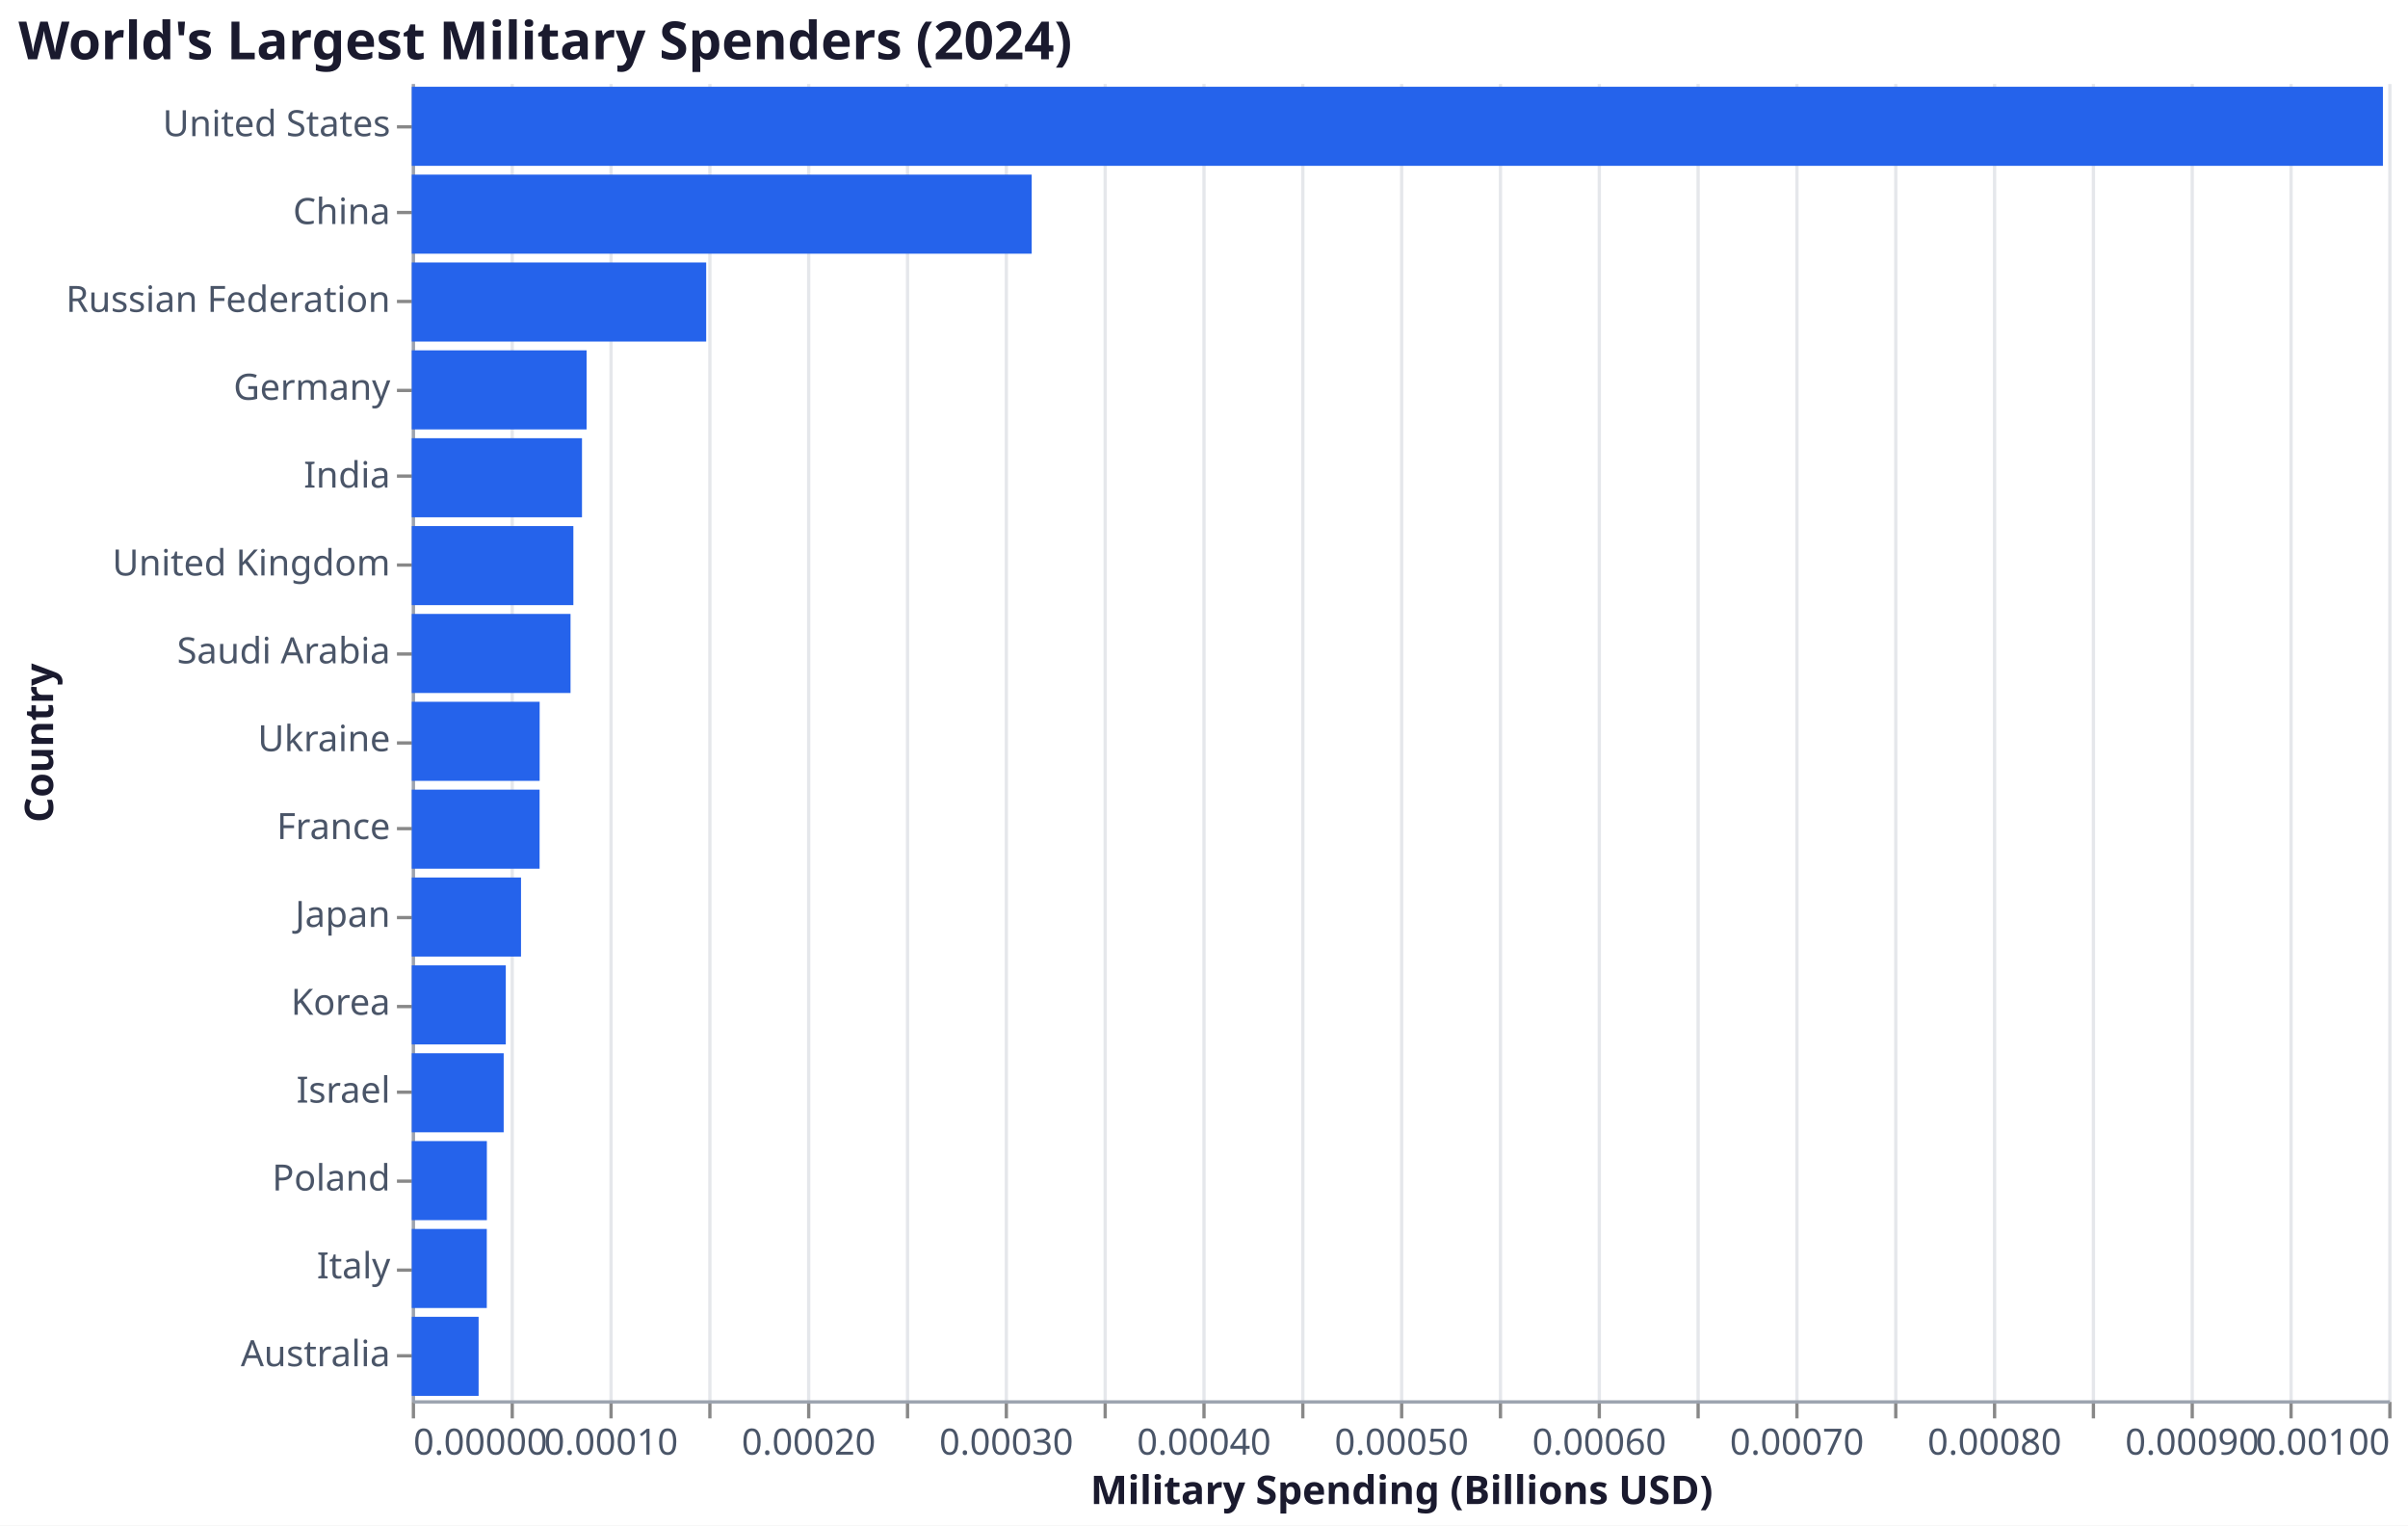
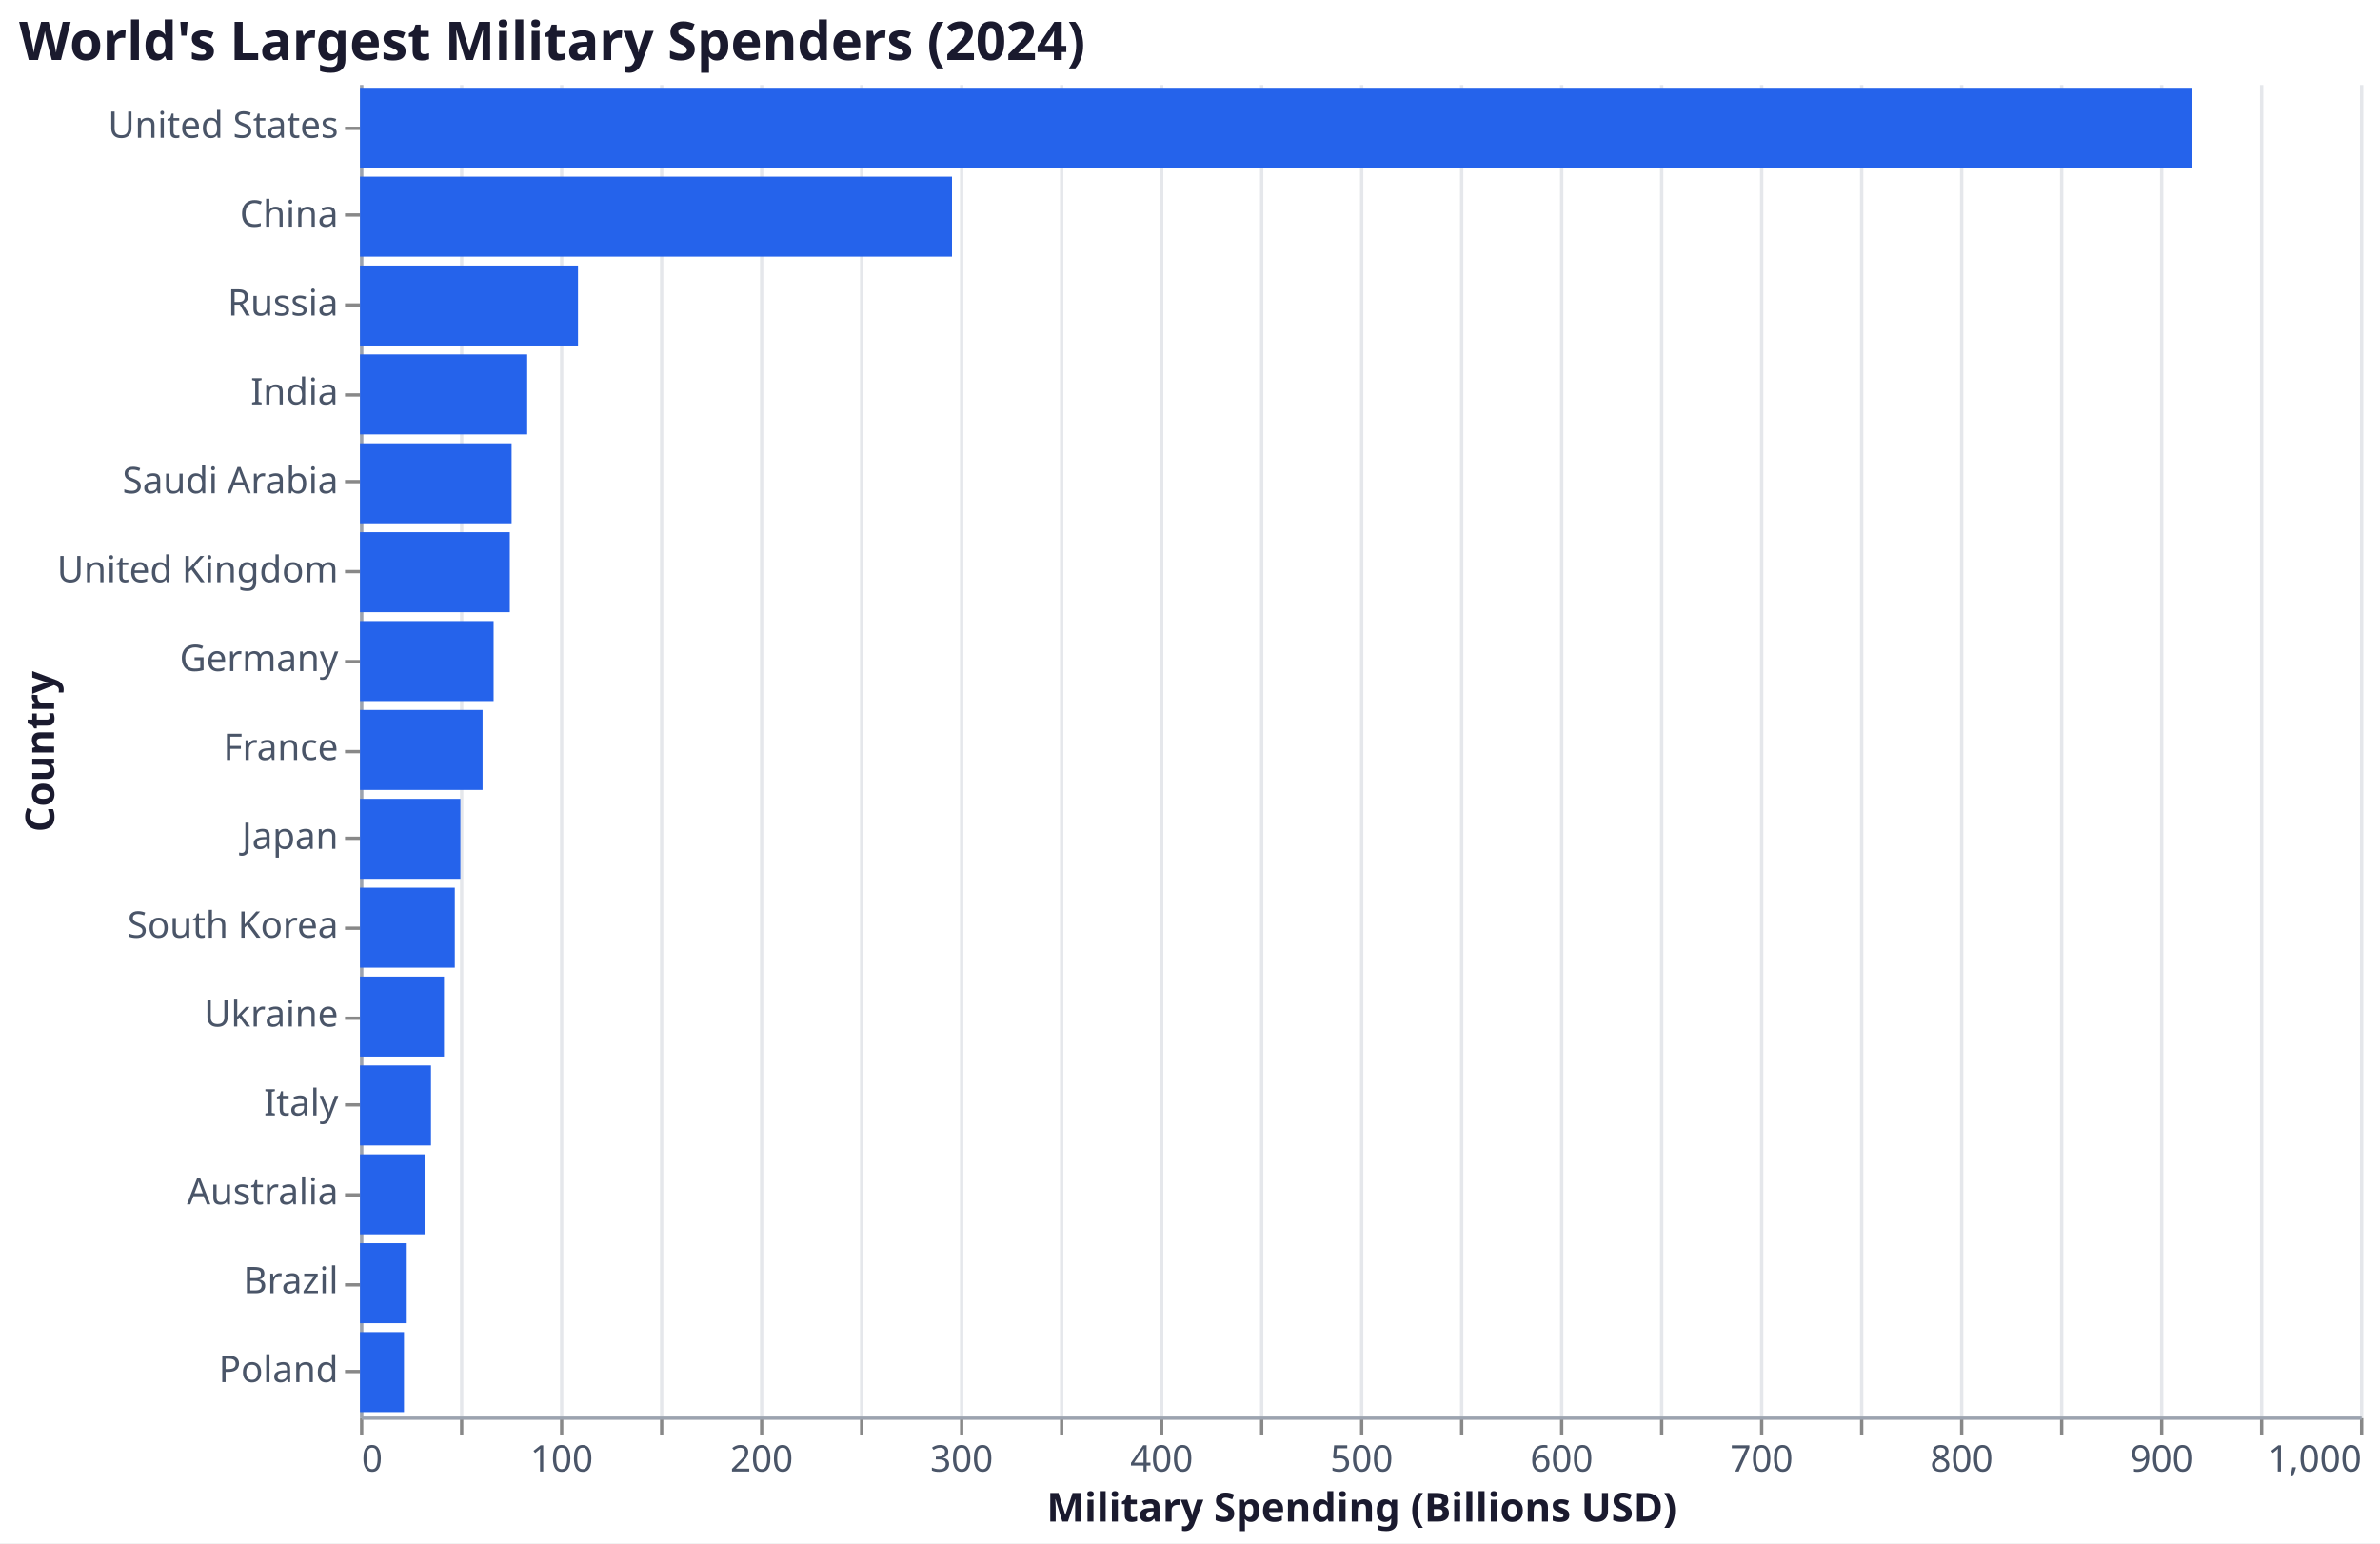
- <svg xmlns="http://www.w3.org/2000/svg" version="1.1" class="marks" width="731" height="463" viewBox="0 0 731 463">
-   <rect width="731" height="463" fill="white" />
-   <g fill="none" stroke-miterlimit="10" transform="translate(125,25)">
+ <svg xmlns="http://www.w3.org/2000/svg" version="1.1" class="marks" width="714" height="463" viewBox="0 0 714 463">
+   <rect width="714" height="463" fill="white" />
+   <g fill="none" stroke-miterlimit="10" transform="translate(108,25)">
    <g class="mark-group role-frame root" role="graphics-object" aria-roledescription="group mark container">
      <g transform="translate(0,0)">
        <path class="background" aria-hidden="true" d="M0,0h600v400h-600Z" stroke="#ddd" stroke-width="0" />
        <g>
          <g class="mark-group role-axis" aria-hidden="true">
            <g transform="translate(0.5,400.5)">
              <path class="background" aria-hidden="true" d="M0,0h0v0h0Z" pointer-events="none" />
              <g>
                <g class="mark-rule role-axis-grid" pointer-events="none">
                  <line transform="translate(0,0)" x2="0" y2="-400" stroke="#e5e7eb" stroke-width="1" opacity="1" />
                  <line transform="translate(30,0)" x2="0" y2="-400" stroke="#e5e7eb" stroke-width="1" opacity="1" />
                  <line transform="translate(60,0)" x2="0" y2="-400" stroke="#e5e7eb" stroke-width="1" opacity="1" />
                  <line transform="translate(90,0)" x2="0" y2="-400" stroke="#e5e7eb" stroke-width="1" opacity="1" />
                  <line transform="translate(120,0)" x2="0" y2="-400" stroke="#e5e7eb" stroke-width="1" opacity="1" />
                  <line transform="translate(150,0)" x2="0" y2="-400" stroke="#e5e7eb" stroke-width="1" opacity="1" />
                  <line transform="translate(180,0)" x2="0" y2="-400" stroke="#e5e7eb" stroke-width="1" opacity="1" />
                  <line transform="translate(210,0)" x2="0" y2="-400" stroke="#e5e7eb" stroke-width="1" opacity="1" />
                  <line transform="translate(240,0)" x2="0" y2="-400" stroke="#e5e7eb" stroke-width="1" opacity="1" />
                  <line transform="translate(270,0)" x2="0" y2="-400" stroke="#e5e7eb" stroke-width="1" opacity="1" />
                  <line transform="translate(300,0)" x2="0" y2="-400" stroke="#e5e7eb" stroke-width="1" opacity="1" />
                  <line transform="translate(330,0)" x2="0" y2="-400" stroke="#e5e7eb" stroke-width="1" opacity="1" />
                  <line transform="translate(360,0)" x2="0" y2="-400" stroke="#e5e7eb" stroke-width="1" opacity="1" />
                  <line transform="translate(390,0)" x2="0" y2="-400" stroke="#e5e7eb" stroke-width="1" opacity="1" />
                  <line transform="translate(420,0)" x2="0" y2="-400" stroke="#e5e7eb" stroke-width="1" opacity="1" />
                  <line transform="translate(450,0)" x2="0" y2="-400" stroke="#e5e7eb" stroke-width="1" opacity="1" />
                  <line transform="translate(480,0)" x2="0" y2="-400" stroke="#e5e7eb" stroke-width="1" opacity="1" />
                  <line transform="translate(510,0)" x2="0" y2="-400" stroke="#e5e7eb" stroke-width="1" opacity="1" />
                  <line transform="translate(540,0)" x2="0" y2="-400" stroke="#e5e7eb" stroke-width="1" opacity="1" />
                  <line transform="translate(570,0)" x2="0" y2="-400" stroke="#e5e7eb" stroke-width="1" opacity="1" />
                  <line transform="translate(600,0)" x2="0" y2="-400" stroke="#e5e7eb" stroke-width="1" opacity="1" />
                </g>
              </g>
              <path class="foreground" aria-hidden="true" d="" pointer-events="none" display="none" />
            </g>
          </g>
-           <g class="mark-group role-axis" role="graphics-symbol" aria-roledescription="axis" aria-label="X-axis titled 'Military Spending (Billions USD)' for a linear scale with values from 0.0000 to 0.0010">
+           <g class="mark-group role-axis" role="graphics-symbol" aria-roledescription="axis" aria-label="X-axis titled 'Military Spending (Billions USD)' for a linear scale with values from 0 to 1,000">
            <g transform="translate(0.5,400.5)">
              <path class="background" aria-hidden="true" d="M0,0h0v0h0Z" pointer-events="none" />
              <g>
                <g class="mark-rule role-axis-tick" pointer-events="none">
                  <line transform="translate(0,0)" x2="0" y2="5" stroke="#888" stroke-width="1" opacity="1" />
                  <line transform="translate(30,0)" x2="0" y2="5" stroke="#888" stroke-width="1" opacity="1" />
                  <line transform="translate(60,0)" x2="0" y2="5" stroke="#888" stroke-width="1" opacity="1" />
                  <line transform="translate(90,0)" x2="0" y2="5" stroke="#888" stroke-width="1" opacity="1" />
                  <line transform="translate(120,0)" x2="0" y2="5" stroke="#888" stroke-width="1" opacity="1" />
                  <line transform="translate(150,0)" x2="0" y2="5" stroke="#888" stroke-width="1" opacity="1" />
                  <line transform="translate(180,0)" x2="0" y2="5" stroke="#888" stroke-width="1" opacity="1" />
                  <line transform="translate(210,0)" x2="0" y2="5" stroke="#888" stroke-width="1" opacity="1" />
                  <line transform="translate(240,0)" x2="0" y2="5" stroke="#888" stroke-width="1" opacity="1" />
                  <line transform="translate(270,0)" x2="0" y2="5" stroke="#888" stroke-width="1" opacity="1" />
                  <line transform="translate(300,0)" x2="0" y2="5" stroke="#888" stroke-width="1" opacity="1" />
                  <line transform="translate(330,0)" x2="0" y2="5" stroke="#888" stroke-width="1" opacity="1" />
                  <line transform="translate(360,0)" x2="0" y2="5" stroke="#888" stroke-width="1" opacity="1" />
                  <line transform="translate(390,0)" x2="0" y2="5" stroke="#888" stroke-width="1" opacity="1" />
                  <line transform="translate(420,0)" x2="0" y2="5" stroke="#888" stroke-width="1" opacity="1" />
                  <line transform="translate(450,0)" x2="0" y2="5" stroke="#888" stroke-width="1" opacity="1" />
                  <line transform="translate(480,0)" x2="0" y2="5" stroke="#888" stroke-width="1" opacity="1" />
                  <line transform="translate(510,0)" x2="0" y2="5" stroke="#888" stroke-width="1" opacity="1" />
                  <line transform="translate(540,0)" x2="0" y2="5" stroke="#888" stroke-width="1" opacity="1" />
                  <line transform="translate(570,0)" x2="0" y2="5" stroke="#888" stroke-width="1" opacity="1" />
                  <line transform="translate(600,0)" x2="0" y2="5" stroke="#888" stroke-width="1" opacity="1" />
                </g>
                <g class="mark-text role-axis-label" pointer-events="none">
-                   <text text-anchor="start" transform="translate(0,16)" font-family="Lexend, system-ui, sans-serif" font-size="11px" fill="#4a5568" opacity="1">0.00000</text>
-                   <text text-anchor="middle" transform="translate(30,16)" font-family="Lexend, system-ui, sans-serif" font-size="11px" fill="#4a5568" opacity="0">0.00005</text>
-                   <text text-anchor="middle" transform="translate(60,16)" font-family="Lexend, system-ui, sans-serif" font-size="11px" fill="#4a5568" opacity="1">0.00010</text>
-                   <text text-anchor="middle" transform="translate(90,16)" font-family="Lexend, system-ui, sans-serif" font-size="11px" fill="#4a5568" opacity="0">0.00015</text>
-                   <text text-anchor="middle" transform="translate(120,16)" font-family="Lexend, system-ui, sans-serif" font-size="11px" fill="#4a5568" opacity="1">0.00020</text>
-                   <text text-anchor="middle" transform="translate(150,16)" font-family="Lexend, system-ui, sans-serif" font-size="11px" fill="#4a5568" opacity="0">0.00025</text>
-                   <text text-anchor="middle" transform="translate(180,16)" font-family="Lexend, system-ui, sans-serif" font-size="11px" fill="#4a5568" opacity="1">0.00030</text>
-                   <text text-anchor="middle" transform="translate(210,16)" font-family="Lexend, system-ui, sans-serif" font-size="11px" fill="#4a5568" opacity="0">0.00035</text>
-                   <text text-anchor="middle" transform="translate(240,16)" font-family="Lexend, system-ui, sans-serif" font-size="11px" fill="#4a5568" opacity="1">0.00040</text>
-                   <text text-anchor="middle" transform="translate(270,16)" font-family="Lexend, system-ui, sans-serif" font-size="11px" fill="#4a5568" opacity="0">0.00045</text>
-                   <text text-anchor="middle" transform="translate(300,16)" font-family="Lexend, system-ui, sans-serif" font-size="11px" fill="#4a5568" opacity="1">0.00050</text>
-                   <text text-anchor="middle" transform="translate(330,16)" font-family="Lexend, system-ui, sans-serif" font-size="11px" fill="#4a5568" opacity="0">0.00055</text>
-                   <text text-anchor="middle" transform="translate(360,16)" font-family="Lexend, system-ui, sans-serif" font-size="11px" fill="#4a5568" opacity="1">0.00060</text>
-                   <text text-anchor="middle" transform="translate(390,16)" font-family="Lexend, system-ui, sans-serif" font-size="11px" fill="#4a5568" opacity="0">0.00065</text>
-                   <text text-anchor="middle" transform="translate(420,16)" font-family="Lexend, system-ui, sans-serif" font-size="11px" fill="#4a5568" opacity="1">0.00070</text>
-                   <text text-anchor="middle" transform="translate(450,16)" font-family="Lexend, system-ui, sans-serif" font-size="11px" fill="#4a5568" opacity="0">0.00075</text>
-                   <text text-anchor="middle" transform="translate(480,16)" font-family="Lexend, system-ui, sans-serif" font-size="11px" fill="#4a5568" opacity="1">0.00080</text>
-                   <text text-anchor="middle" transform="translate(510,16)" font-family="Lexend, system-ui, sans-serif" font-size="11px" fill="#4a5568" opacity="0">0.00085</text>
-                   <text text-anchor="middle" transform="translate(540,16)" font-family="Lexend, system-ui, sans-serif" font-size="11px" fill="#4a5568" opacity="1">0.00090</text>
-                   <text text-anchor="middle" transform="translate(570,16)" font-family="Lexend, system-ui, sans-serif" font-size="11px" fill="#4a5568" opacity="0">0.00095</text>
-                   <text text-anchor="end" transform="translate(600,16)" font-family="Lexend, system-ui, sans-serif" font-size="11px" fill="#4a5568" opacity="1">0.00100</text>
+                   <text text-anchor="start" transform="translate(0,16)" font-family="Lexend, system-ui, sans-serif" font-size="11px" fill="#4a5568" opacity="1">0</text>
+                   <text text-anchor="middle" transform="translate(30,16)" font-family="Lexend, system-ui, sans-serif" font-size="11px" fill="#4a5568" opacity="0">50</text>
+                   <text text-anchor="middle" transform="translate(60,16)" font-family="Lexend, system-ui, sans-serif" font-size="11px" fill="#4a5568" opacity="1">100</text>
+                   <text text-anchor="middle" transform="translate(90,16)" font-family="Lexend, system-ui, sans-serif" font-size="11px" fill="#4a5568" opacity="0">150</text>
+                   <text text-anchor="middle" transform="translate(120,16)" font-family="Lexend, system-ui, sans-serif" font-size="11px" fill="#4a5568" opacity="1">200</text>
+                   <text text-anchor="middle" transform="translate(150,16)" font-family="Lexend, system-ui, sans-serif" font-size="11px" fill="#4a5568" opacity="0">250</text>
+                   <text text-anchor="middle" transform="translate(180,16)" font-family="Lexend, system-ui, sans-serif" font-size="11px" fill="#4a5568" opacity="1">300</text>
+                   <text text-anchor="middle" transform="translate(210,16)" font-family="Lexend, system-ui, sans-serif" font-size="11px" fill="#4a5568" opacity="0">350</text>
+                   <text text-anchor="middle" transform="translate(240,16)" font-family="Lexend, system-ui, sans-serif" font-size="11px" fill="#4a5568" opacity="1">400</text>
+                   <text text-anchor="middle" transform="translate(270,16)" font-family="Lexend, system-ui, sans-serif" font-size="11px" fill="#4a5568" opacity="0">450</text>
+                   <text text-anchor="middle" transform="translate(300,16)" font-family="Lexend, system-ui, sans-serif" font-size="11px" fill="#4a5568" opacity="1">500</text>
+                   <text text-anchor="middle" transform="translate(330,16)" font-family="Lexend, system-ui, sans-serif" font-size="11px" fill="#4a5568" opacity="0">550</text>
+                   <text text-anchor="middle" transform="translate(360,16)" font-family="Lexend, system-ui, sans-serif" font-size="11px" fill="#4a5568" opacity="1">600</text>
+                   <text text-anchor="middle" transform="translate(390,16)" font-family="Lexend, system-ui, sans-serif" font-size="11px" fill="#4a5568" opacity="0">650</text>
+                   <text text-anchor="middle" transform="translate(420,16)" font-family="Lexend, system-ui, sans-serif" font-size="11px" fill="#4a5568" opacity="1">700</text>
+                   <text text-anchor="middle" transform="translate(450,16)" font-family="Lexend, system-ui, sans-serif" font-size="11px" fill="#4a5568" opacity="0">750</text>
+                   <text text-anchor="middle" transform="translate(480,16)" font-family="Lexend, system-ui, sans-serif" font-size="11px" fill="#4a5568" opacity="1">800</text>
+                   <text text-anchor="middle" transform="translate(510,16)" font-family="Lexend, system-ui, sans-serif" font-size="11px" fill="#4a5568" opacity="0">850</text>
+                   <text text-anchor="middle" transform="translate(540,16)" font-family="Lexend, system-ui, sans-serif" font-size="11px" fill="#4a5568" opacity="1">900</text>
+                   <text text-anchor="middle" transform="translate(570,16)" font-family="Lexend, system-ui, sans-serif" font-size="11px" fill="#4a5568" opacity="0">950</text>
+                   <text text-anchor="end" transform="translate(600,16)" font-family="Lexend, system-ui, sans-serif" font-size="11px" fill="#4a5568" opacity="1">1,000</text>
                </g>
                <g class="mark-rule role-axis-domain" pointer-events="none">
                  <line transform="translate(0,0)" x2="600" y2="0" stroke="#9ca3af" stroke-width="1" opacity="1" />
                </g>
                <g class="mark-text role-axis-title" pointer-events="none">
                  <text text-anchor="middle" transform="translate(300,31)" font-family="Lexend, system-ui, sans-serif" font-size="12px" font-weight="bold" fill="#1a1a2e" opacity="1">Military Spending (Billions USD)</text>
                </g>
              </g>
              <path class="foreground" aria-hidden="true" d="" pointer-events="none" display="none" />
            </g>
          </g>
-           <g class="mark-group role-axis" role="graphics-symbol" aria-roledescription="axis" aria-label="Y-axis titled 'Country' for a discrete scale with 15 values: United States, China, Russian Federation, Germany, India, ending with Australia">
+           <g class="mark-group role-axis" role="graphics-symbol" aria-roledescription="axis" aria-label="Y-axis titled 'Country' for a discrete scale with 15 values: United States, China, Russia, India, Saudi Arabia, ending with Poland">
            <g transform="translate(0.5,0.5)">
              <path class="background" aria-hidden="true" d="M0,0h0v0h0Z" pointer-events="none" />
              <g>
                <g class="mark-rule role-axis-tick" pointer-events="none">
                  <line transform="translate(0,13)" x2="-5" y2="0" stroke="#888" stroke-width="1" opacity="1" />
                  <line transform="translate(0,39)" x2="-5" y2="0" stroke="#888" stroke-width="1" opacity="1" />
                  <line transform="translate(0,66)" x2="-5" y2="0" stroke="#888" stroke-width="1" opacity="1" />
                  <line transform="translate(0,93)" x2="-5" y2="0" stroke="#888" stroke-width="1" opacity="1" />
                  <line transform="translate(0,119)" x2="-5" y2="0" stroke="#888" stroke-width="1" opacity="1" />
                  <line transform="translate(0,146)" x2="-5" y2="0" stroke="#888" stroke-width="1" opacity="1" />
                  <line transform="translate(0,173)" x2="-5" y2="0" stroke="#888" stroke-width="1" opacity="1" />
                  <line transform="translate(0,200)" x2="-5" y2="0" stroke="#888" stroke-width="1" opacity="1" />
                  <line transform="translate(0,226)" x2="-5" y2="0" stroke="#888" stroke-width="1" opacity="1" />
                  <line transform="translate(0,253)" x2="-5" y2="0" stroke="#888" stroke-width="1" opacity="1" />
                  <line transform="translate(0,280)" x2="-5" y2="0" stroke="#888" stroke-width="1" opacity="1" />
                  <line transform="translate(0,306)" x2="-5" y2="0" stroke="#888" stroke-width="1" opacity="1" />
                  <line transform="translate(0,333)" x2="-5" y2="0" stroke="#888" stroke-width="1" opacity="1" />
                  <line transform="translate(0,360)" x2="-5" y2="0" stroke="#888" stroke-width="1" opacity="1" />
                  <line transform="translate(0,386)" x2="-5" y2="0" stroke="#888" stroke-width="1" opacity="1" />
                </g>
                <g class="mark-text role-axis-label" pointer-events="none">
                  <text text-anchor="end" transform="translate(-7,15.83333)" font-family="Lexend, system-ui, sans-serif" font-size="11px" fill="#4a5568" opacity="1">United States</text>
                  <text text-anchor="end" transform="translate(-7,42.5)" font-family="Lexend, system-ui, sans-serif" font-size="11px" fill="#4a5568" opacity="1">China</text>
-                   <text text-anchor="end" transform="translate(-7,69.16667)" font-family="Lexend, system-ui, sans-serif" font-size="11px" fill="#4a5568" opacity="1">Russian Federation</text>
-                   <text text-anchor="end" transform="translate(-7,95.83333)" font-family="Lexend, system-ui, sans-serif" font-size="11px" fill="#4a5568" opacity="1">Germany</text>
-                   <text text-anchor="end" transform="translate(-7,122.5)" font-family="Lexend, system-ui, sans-serif" font-size="11px" fill="#4a5568" opacity="1">India</text>
+                   <text text-anchor="end" transform="translate(-7,69.16667)" font-family="Lexend, system-ui, sans-serif" font-size="11px" fill="#4a5568" opacity="1">Russia</text>
+                   <text text-anchor="end" transform="translate(-7,95.83333)" font-family="Lexend, system-ui, sans-serif" font-size="11px" fill="#4a5568" opacity="1">India</text>
+                   <text text-anchor="end" transform="translate(-7,122.5)" font-family="Lexend, system-ui, sans-serif" font-size="11px" fill="#4a5568" opacity="1">Saudi Arabia</text>
                  <text text-anchor="end" transform="translate(-7,149.1667)" font-family="Lexend, system-ui, sans-serif" font-size="11px" fill="#4a5568" opacity="1">United Kingdom</text>
-                   <text text-anchor="end" transform="translate(-7,175.8333)" font-family="Lexend, system-ui, sans-serif" font-size="11px" fill="#4a5568" opacity="1">Saudi Arabia</text>
-                   <text text-anchor="end" transform="translate(-7,202.5)" font-family="Lexend, system-ui, sans-serif" font-size="11px" fill="#4a5568" opacity="1">Ukraine</text>
-                   <text text-anchor="end" transform="translate(-7,229.1667)" font-family="Lexend, system-ui, sans-serif" font-size="11px" fill="#4a5568" opacity="1">France</text>
-                   <text text-anchor="end" transform="translate(-7,255.8333)" font-family="Lexend, system-ui, sans-serif" font-size="11px" fill="#4a5568" opacity="1">Japan</text>
-                   <text text-anchor="end" transform="translate(-7,282.5)" font-family="Lexend, system-ui, sans-serif" font-size="11px" fill="#4a5568" opacity="1">Korea</text>
-                   <text text-anchor="end" transform="translate(-7,309.1667)" font-family="Lexend, system-ui, sans-serif" font-size="11px" fill="#4a5568" opacity="1">Israel</text>
-                   <text text-anchor="end" transform="translate(-7,335.8333)" font-family="Lexend, system-ui, sans-serif" font-size="11px" fill="#4a5568" opacity="1">Poland</text>
-                   <text text-anchor="end" transform="translate(-7,362.5)" font-family="Lexend, system-ui, sans-serif" font-size="11px" fill="#4a5568" opacity="1">Italy</text>
-                   <text text-anchor="end" transform="translate(-7,389.1667)" font-family="Lexend, system-ui, sans-serif" font-size="11px" fill="#4a5568" opacity="1">Australia</text>
+                   <text text-anchor="end" transform="translate(-7,175.8333)" font-family="Lexend, system-ui, sans-serif" font-size="11px" fill="#4a5568" opacity="1">Germany</text>
+                   <text text-anchor="end" transform="translate(-7,202.5)" font-family="Lexend, system-ui, sans-serif" font-size="11px" fill="#4a5568" opacity="1">France</text>
+                   <text text-anchor="end" transform="translate(-7,229.1667)" font-family="Lexend, system-ui, sans-serif" font-size="11px" fill="#4a5568" opacity="1">Japan</text>
+                   <text text-anchor="end" transform="translate(-7,255.8333)" font-family="Lexend, system-ui, sans-serif" font-size="11px" fill="#4a5568" opacity="1">South Korea</text>
+                   <text text-anchor="end" transform="translate(-7,282.5)" font-family="Lexend, system-ui, sans-serif" font-size="11px" fill="#4a5568" opacity="1">Ukraine</text>
+                   <text text-anchor="end" transform="translate(-7,309.1667)" font-family="Lexend, system-ui, sans-serif" font-size="11px" fill="#4a5568" opacity="1">Italy</text>
+                   <text text-anchor="end" transform="translate(-7,335.8333)" font-family="Lexend, system-ui, sans-serif" font-size="11px" fill="#4a5568" opacity="1">Australia</text>
+                   <text text-anchor="end" transform="translate(-7,362.5)" font-family="Lexend, system-ui, sans-serif" font-size="11px" fill="#4a5568" opacity="1">Brazil</text>
+                   <text text-anchor="end" transform="translate(-7,389.1667)" font-family="Lexend, system-ui, sans-serif" font-size="11px" fill="#4a5568" opacity="1">Poland</text>
                </g>
                <g class="mark-rule role-axis-domain" pointer-events="none">
                  <line transform="translate(0,0)" x2="0" y2="400" stroke="#9ca3af" stroke-width="1" opacity="1" />
                </g>
                <g class="mark-text role-axis-title" pointer-events="none">
-                   <text text-anchor="middle" transform="translate(-106.3853,200) rotate(-90) translate(0,-3)" font-family="Lexend, system-ui, sans-serif" font-size="12px" font-weight="bold" fill="#1a1a2e" opacity="1">Country</text>
+                   <text text-anchor="middle" transform="translate(-89.26758,200) rotate(-90) translate(0,-3)" font-family="Lexend, system-ui, sans-serif" font-size="12px" font-weight="bold" fill="#1a1a2e" opacity="1">Country</text>
                </g>
              </g>
              <path class="foreground" aria-hidden="true" d="" pointer-events="none" display="none" />
            </g>
          </g>
          <g class="mark-rect role-mark marks" role="graphics-object" aria-roledescription="rect mark container">
-             <path aria-label="Military Spending (Billions USD): 0.000997309; Country: United States" role="graphics-symbol" aria-roledescription="bar" d="M0,1.333h598.385v24h-598.385Z" fill="#2563eb" />
-             <path aria-label="Military Spending (Billions USD): 0.00031365833; Country: China" role="graphics-symbol" aria-roledescription="bar" d="M0,28h188.195v24h-188.195Z" fill="#2563eb" />
-             <path aria-label="Military Spending (Billions USD): 0.00014896728; Country: Russian Federation" role="graphics-symbol" aria-roledescription="bar" d="M0,54.667h89.38v24h-89.38Z" fill="#2563eb" />
-             <path aria-label="Military Spending (Billions USD): 0.00008845848; Country: Germany" role="graphics-symbol" aria-roledescription="bar" d="M0,81.333h53.075v24h-53.075Z" fill="#2563eb" />
-             <path aria-label="Military Spending (Billions USD): 0.00008612598; Country: India" role="graphics-symbol" aria-roledescription="bar" d="M0,108h51.676v24h-51.676Z" fill="#2563eb" />
-             <path aria-label="Military Spending (Billions USD): 0.00008176317; Country: United Kingdom" role="graphics-symbol" aria-roledescription="bar" d="M0,134.667h49.058v24h-49.058Z" fill="#2563eb" />
-             <path aria-label="Military Spending (Billions USD): 0.00008033067; Country: Saudi Arabia" role="graphics-symbol" aria-roledescription="bar" d="M0,161.333h48.198v24h-48.198Z" fill="#2563eb" />
-             <path aria-label="Military Spending (Billions USD): 0.00006470499; Country: Ukraine" role="graphics-symbol" aria-roledescription="bar" d="M0,188h38.823v24h-38.823Z" fill="#2563eb" />
-             <path aria-label="Military Spending (Billions USD): 0.00006467502; Country: France" role="graphics-symbol" aria-roledescription="bar" d="M0,214.667h38.805v24h-38.805Z" fill="#2563eb" />
-             <path aria-label="Military Spending (Billions USD): 0.0000552739; Country: Japan" role="graphics-symbol" aria-roledescription="bar" d="M0,241.333h33.164v24h-33.164Z" fill="#2563eb" />
-             <path aria-label="Military Spending (Billions USD): 0.00004757132; Country: Korea" role="graphics-symbol" aria-roledescription="bar" d="M0,268h28.543v24h-28.543Z" fill="#2563eb" />
-             <path aria-label="Military Spending (Billions USD): 0.0000465053; Country: Israel" role="graphics-symbol" aria-roledescription="bar" d="M0,294.667h27.903v24h-27.903Z" fill="#2563eb" />
-             <path aria-label="Military Spending (Billions USD): 0.00003800073; Country: Poland" role="graphics-symbol" aria-roledescription="bar" d="M0,321.333h22.8v24h-22.8Z" fill="#2563eb" />
-             <path aria-label="Military Spending (Billions USD): 0.00003796458; Country: Italy" role="graphics-symbol" aria-roledescription="bar" d="M0,348h22.779v24h-22.779Z" fill="#2563eb" />
-             <path aria-label="Military Spending (Billions USD): 0.00003381957; Country: Australia" role="graphics-symbol" aria-roledescription="bar" d="M0,374.667h20.292v24h-20.292Z" fill="#2563eb" />
+             <path aria-label="Military Spending (Billions USD): 916; Country: United States" role="graphics-symbol" aria-roledescription="bar" d="M0,1.333h549.6v24h-549.6Z" fill="#2563eb" />
+             <path aria-label="Military Spending (Billions USD): 296; Country: China" role="graphics-symbol" aria-roledescription="bar" d="M0,28h177.6v24h-177.6Z" fill="#2563eb" />
+             <path aria-label="Military Spending (Billions USD): 109; Country: Russia" role="graphics-symbol" aria-roledescription="bar" d="M0,54.667h65.4v24h-65.4Z" fill="#2563eb" />
+             <path aria-label="Military Spending (Billions USD): 83.6; Country: India" role="graphics-symbol" aria-roledescription="bar" d="M0,81.333h50.16v24h-50.16Z" fill="#2563eb" />
+             <path aria-label="Military Spending (Billions USD): 75.8; Country: Saudi Arabia" role="graphics-symbol" aria-roledescription="bar" d="M0,108h45.48v24h-45.48Z" fill="#2563eb" />
+             <path aria-label="Military Spending (Billions USD): 74.9; Country: United Kingdom" role="graphics-symbol" aria-roledescription="bar" d="M0,134.667h44.94v24h-44.94Z" fill="#2563eb" />
+             <path aria-label="Military Spending (Billions USD): 66.8; Country: Germany" role="graphics-symbol" aria-roledescription="bar" d="M0,161.333h40.08v24h-40.08Z" fill="#2563eb" />
+             <path aria-label="Military Spending (Billions USD): 61.3; Country: France" role="graphics-symbol" aria-roledescription="bar" d="M0,188h36.78v24h-36.78Z" fill="#2563eb" />
+             <path aria-label="Military Spending (Billions USD): 50.2; Country: Japan" role="graphics-symbol" aria-roledescription="bar" d="M0,214.667h30.12v24h-30.12Z" fill="#2563eb" />
+             <path aria-label="Military Spending (Billions USD): 47.4; Country: South Korea" role="graphics-symbol" aria-roledescription="bar" d="M0,241.333h28.44v24h-28.44Z" fill="#2563eb" />
+             <path aria-label="Military Spending (Billions USD): 42; Country: Ukraine" role="graphics-symbol" aria-roledescription="bar" d="M0,268h25.2v24h-25.2Z" fill="#2563eb" />
+             <path aria-label="Military Spending (Billions USD): 35.5; Country: Italy" role="graphics-symbol" aria-roledescription="bar" d="M0,294.667h21.3v24h-21.3Z" fill="#2563eb" />
+             <path aria-label="Military Spending (Billions USD): 32.3; Country: Australia" role="graphics-symbol" aria-roledescription="bar" d="M0,321.333h19.38v24h-19.38Z" fill="#2563eb" />
+             <path aria-label="Military Spending (Billions USD): 22.9; Country: Brazil" role="graphics-symbol" aria-roledescription="bar" d="M0,348h13.74v24h-13.74Z" fill="#2563eb" />
+             <path aria-label="Military Spending (Billions USD): 22; Country: Poland" role="graphics-symbol" aria-roledescription="bar" d="M0,374.667h13.2v24h-13.2Z" fill="#2563eb" />
          </g>
          <g class="mark-group role-title">
-             <g transform="translate(-119.3853,-20)">
+             <g transform="translate(-102.2676,-20)">
              <path class="background" aria-hidden="true" d="M0,0h0v0h0Z" pointer-events="none" />
              <g>
                <g class="mark-text role-title-text" role="graphics-symbol" aria-roledescription="title" aria-label="Title text 'World's Largest Military Spenders (2024)'" pointer-events="none">
                  <text text-anchor="start" transform="translate(0,13)" font-family="Lexend, system-ui, sans-serif" font-size="16px" font-weight="600" fill="#1a1a2e" opacity="1">World's Largest Military Spenders (2024)</text>
                </g>
              </g>
              <path class="foreground" aria-hidden="true" d="" pointer-events="none" display="none" />
            </g>
          </g>
        </g>
        <path class="foreground" aria-hidden="true" d="" display="none" />
      </g>
    </g>
  </g>
</svg>
